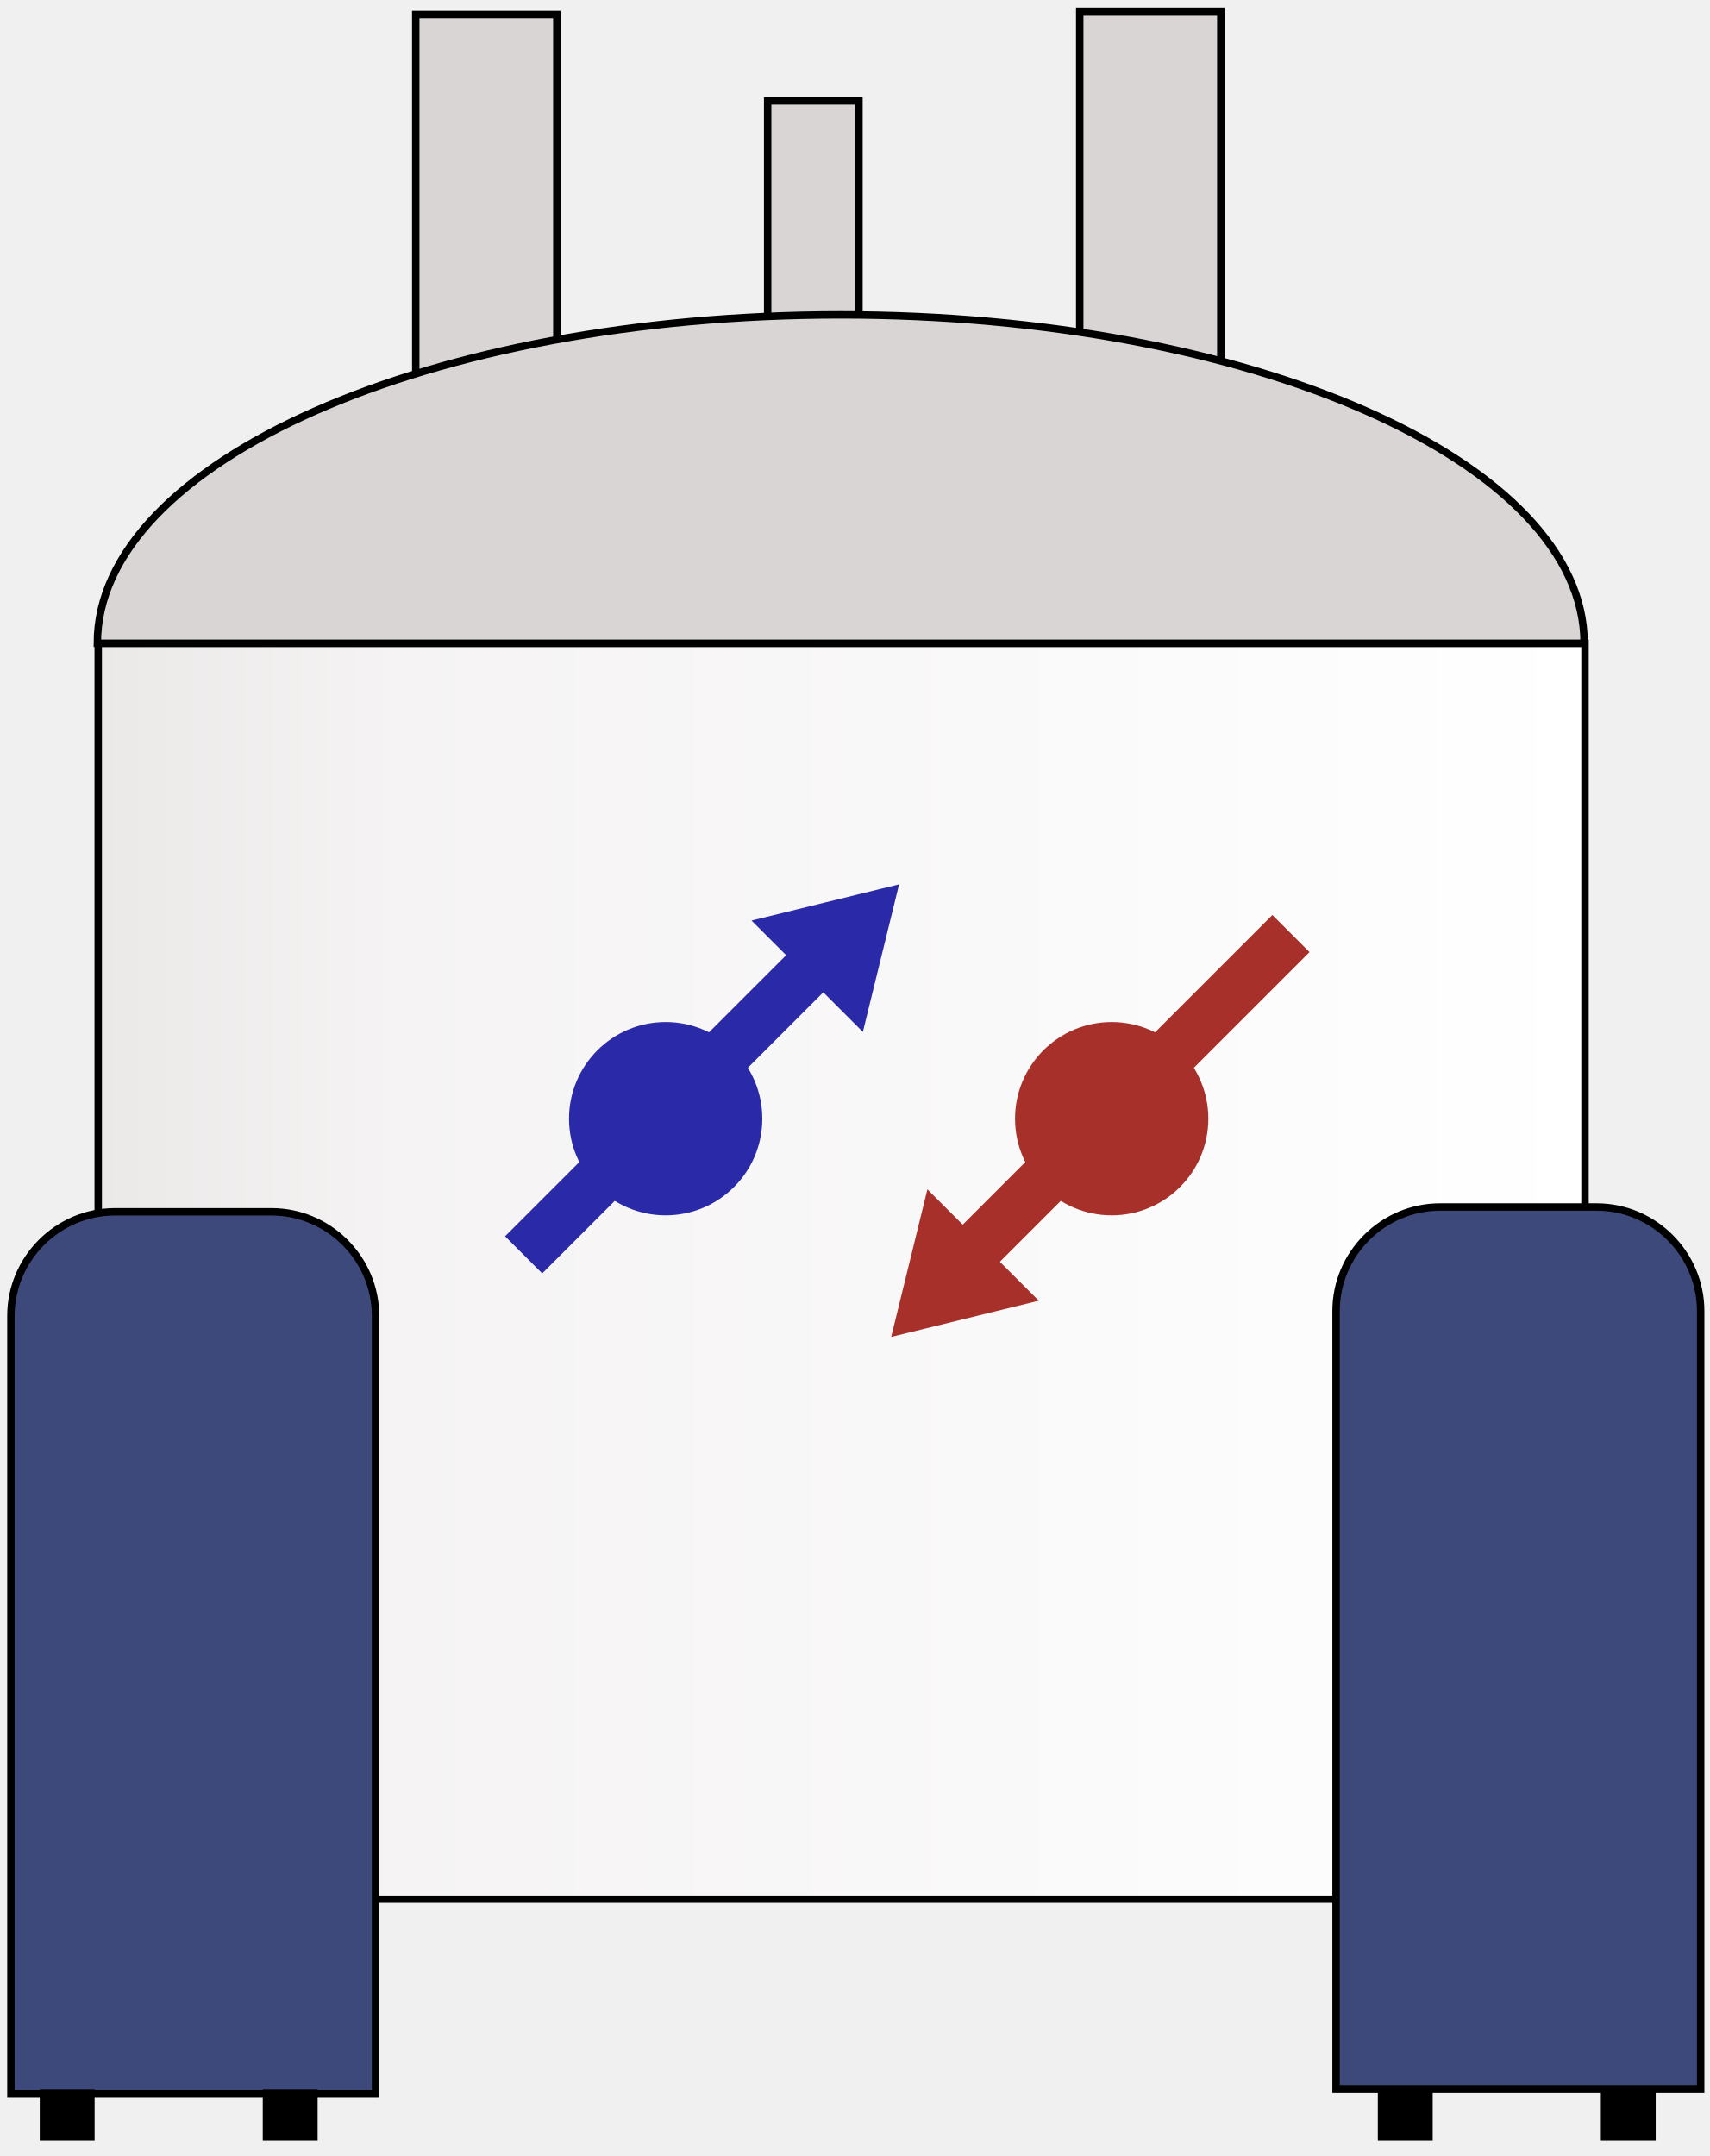
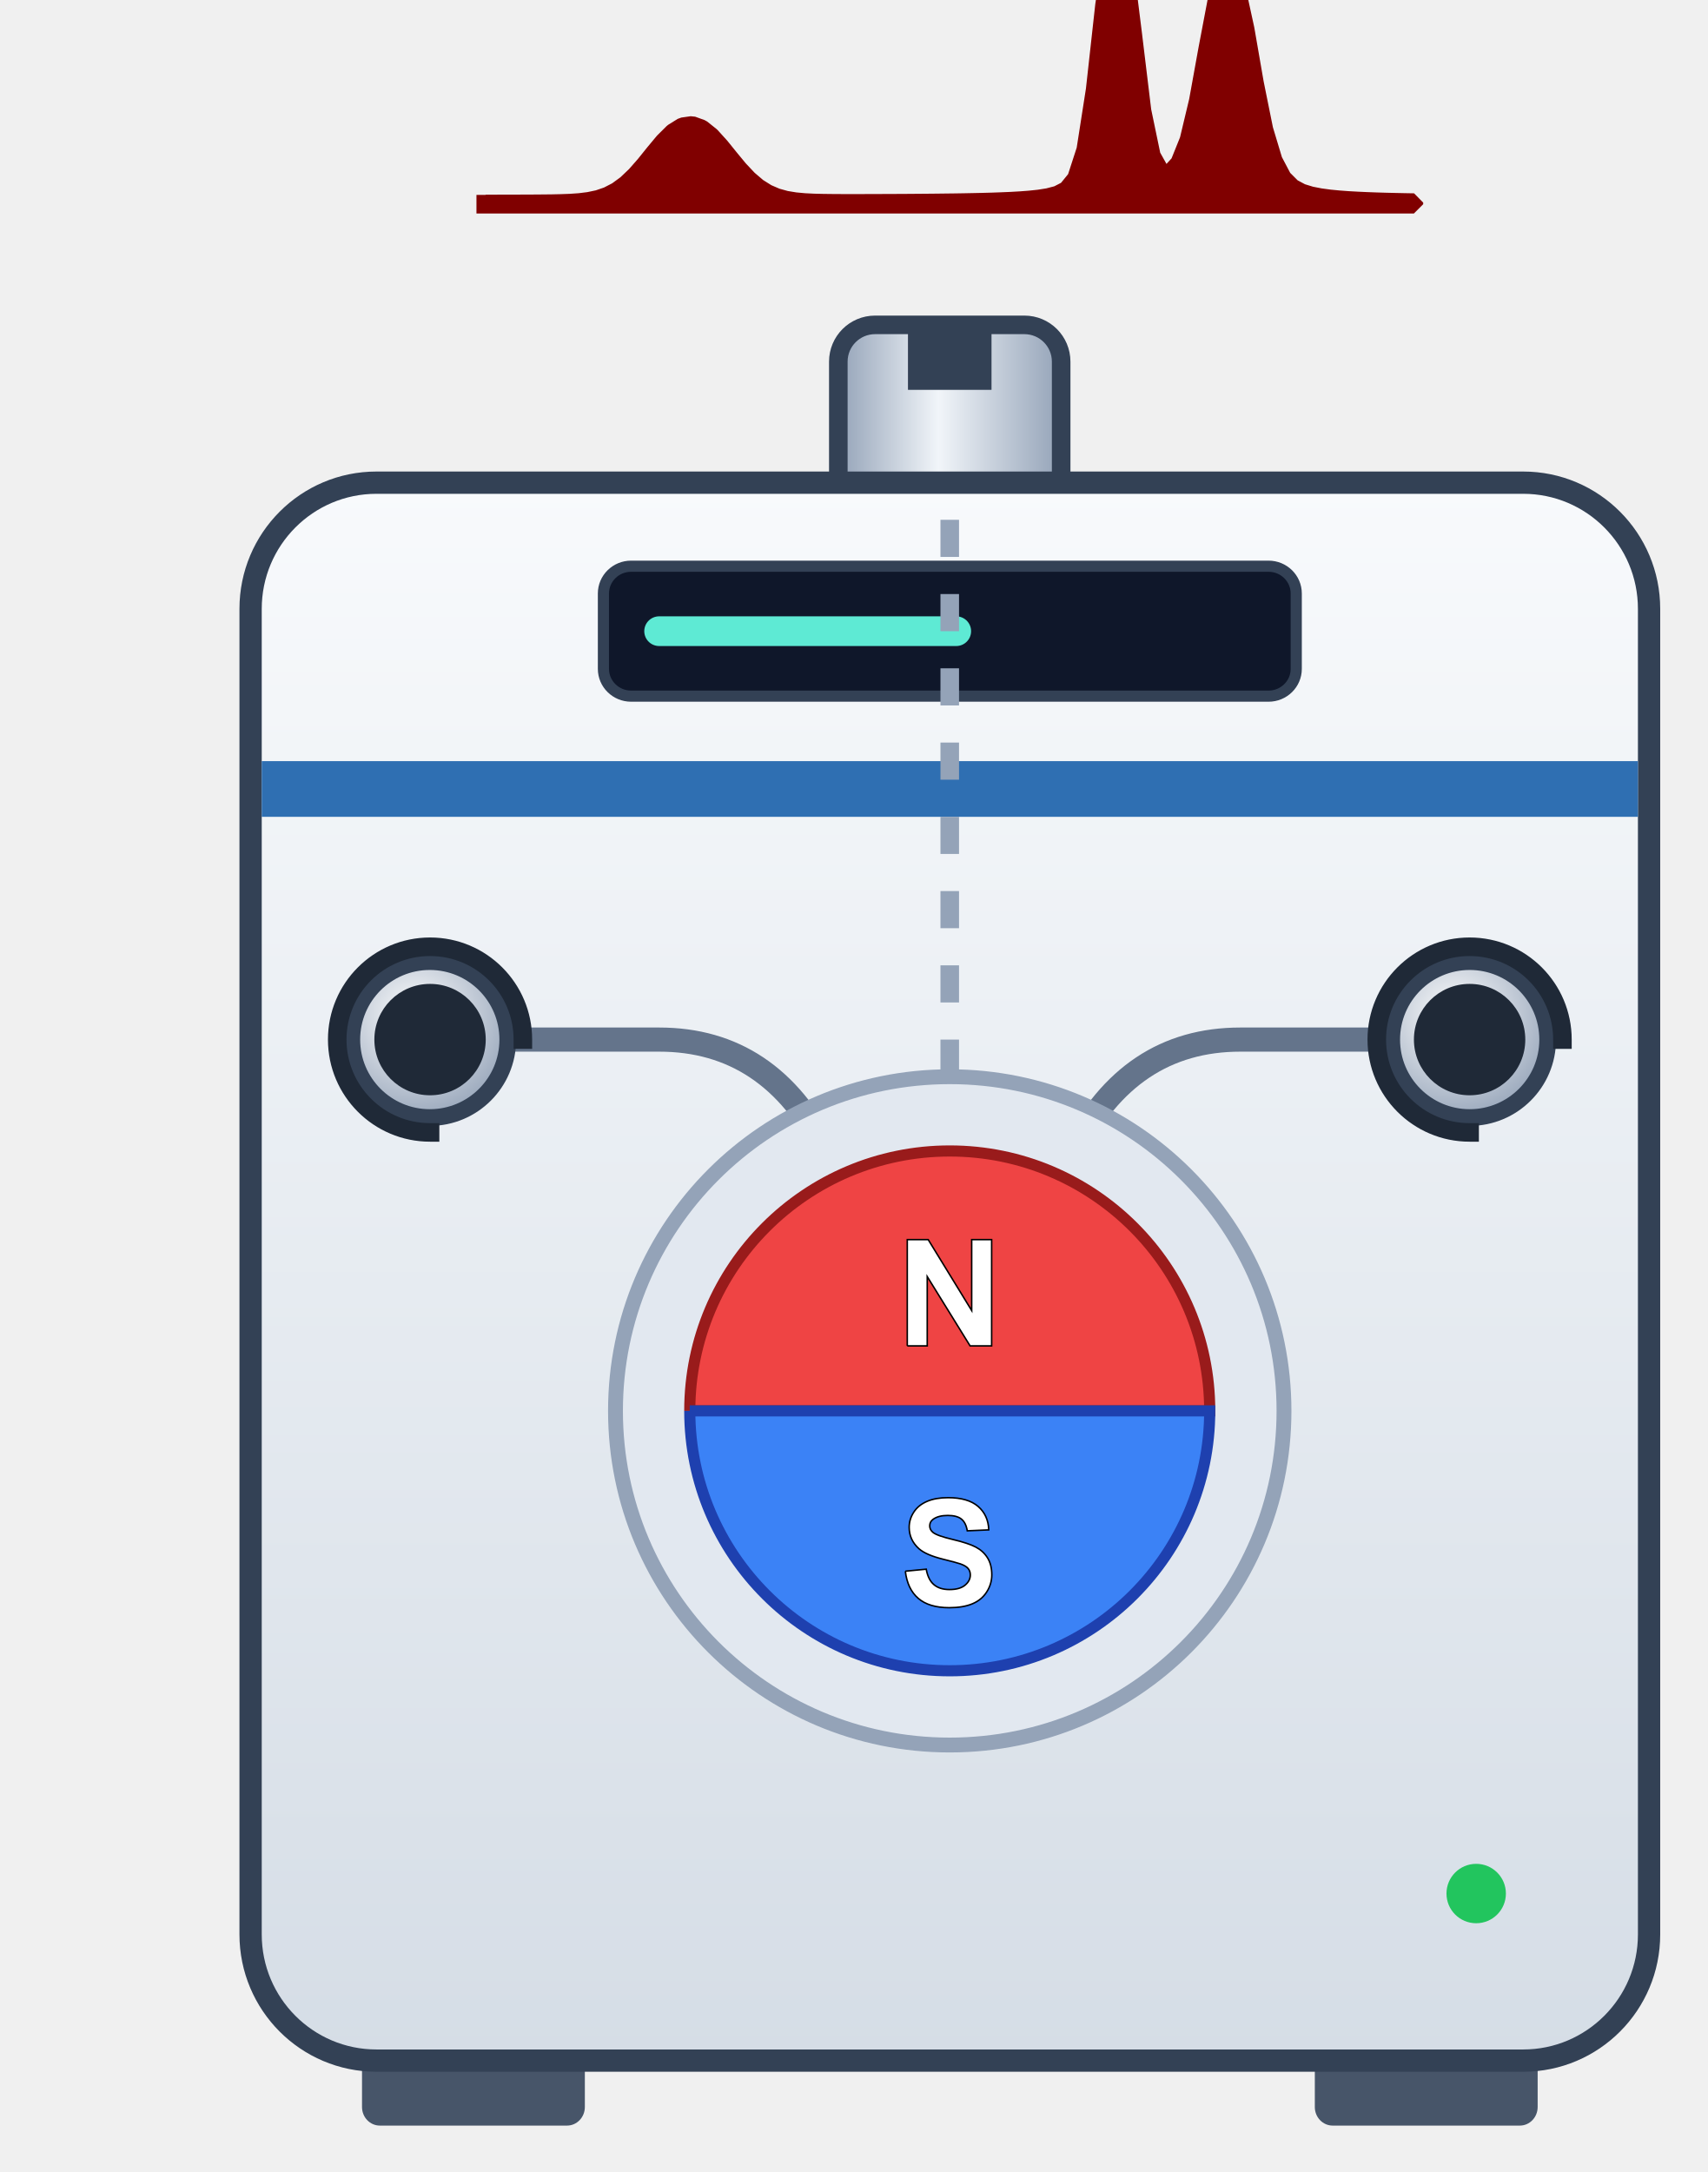
- <svg xmlns="http://www.w3.org/2000/svg" xml:space="preserve" width="2.396in" height="3.021in" version="1.1" style="shape-rendering:geometricPrecision; text-rendering:geometricPrecision; image-rendering:optimizeQuality; fill-rule:evenodd; clip-rule:evenodd" viewBox="0 0 2395.83 3020.83">
+ <svg xmlns="http://www.w3.org/2000/svg" width="32.456mm" height="41.275mm" viewBox="0 0 91.668 117" version="1.2" baseProfile="tiny">
  <defs>
-     <style type="text/css">
-    
-     .str0 {stroke:black;stroke-width:10.41;stroke-miterlimit:2.613}
-     .str1 {stroke:#2A2AA8;stroke-width:10.41;stroke-miterlimit:2.613}
-     .str2 {stroke:#A8302A;stroke-width:10.41;stroke-miterlimit:2.613}
-     .fil5 {fill:black}
-     .fil3 {fill:#2A2AA8}
-     .fil2 {fill:#3D497A}
-     .fil4 {fill:#A8302A}
-     .fil1 {fill:#D9D5D5}
-     .fil0 {fill:url(#id0)}
-    
-   </style>
-     <linearGradient id="id0" gradientUnits="userSpaceOnUse" x1="137.61" y1="1781.18" x2="2220.94" y2="1781.18">
-       <stop offset="0" style="stop-opacity:1; stop-color:#EBE8E8" />
-       <stop offset="0.2" style="stop-opacity:1; stop-color:#F5F3F3" />
-       <stop offset="1" style="stop-opacity:1; stop-color:white" />
+     <linearGradient gradientUnits="objectBoundingBox" x1="0" y1="0" x2="1" y2="0" id="gradient1">
+       <stop offset="0" stop-color="#94a3b8" stop-opacity="1" />
+       <stop offset="0.45" stop-color="#f1f5f9" stop-opacity="1" />
+       <stop offset="1" stop-color="#94a3b8" stop-opacity="1" />
    </linearGradient>
+     <linearGradient gradientUnits="objectBoundingBox" x1="0" y1="0" x2="0" y2="1" id="gradient2">
+       <stop offset="0" stop-color="#f8fafc" stop-opacity="1" />
+       <stop offset="1" stop-color="#d5dde6" stop-opacity="1" />
+     </linearGradient>
+     <radialGradient gradientUnits="objectBoundingBox" cx="0.4" cy="0.35" r="0.7" fx="0.4" fy="0.35" id="gradient3">
+       <stop offset="0" stop-color="#ffffff" stop-opacity="1" />
+       <stop offset="1" stop-color="#94a3b8" stop-opacity="1" />
+     </radialGradient>
+     <radialGradient gradientUnits="objectBoundingBox" cx="0.4" cy="0.35" r="0.7" fx="0.4" fy="0.35" id="gradient4">
+       <stop offset="0" stop-color="#ffffff" stop-opacity="1" />
+       <stop offset="1" stop-color="#94a3b8" stop-opacity="1" />
+     </radialGradient>
  </defs>
-   <g id="Layer_x0020_1">
-     <rect class="fil0 str0" x="137.61" y="901.32" width="2083.33" height="1759.71" />
-     <rect class="fil1 str0" x="582.55" y="20.51" width="197.71" height="565.21" />
-     <rect class="fil1 str0" x="1075.65" y="141.46" width="127.93" height="400.06" />
-     <rect class="fil1 str0" x="1512.93" y="15.86" width="197.71" height="565.21" />
-     <path class="fil1 str0" d="M1178.05 901.32l-1041.67 0c0,-254.17 466.37,-460.21 1041.67,-460.21 575.3,0 1041.67,206.04 1041.67,460.21l-1041.67 0z" />
-     <path class="fil2 str0" d="M161.12 1697.91l219.25 0c80.21,0 145.83,65.62 145.83,145.83l0 1090.25 -510.91 0 0 -1090.25c0,-80.21 65.62,-145.83 145.83,-145.83z" />
-     <path class="fil2 str0" d="M2017.96 1691.17l219.25 0c80.21,0 145.83,65.62 145.83,145.83l0 1090.25 -510.91 0 0 -1090.25c0,-80.21 65.62,-145.83 145.83,-145.83z" />
-     <circle class="fil3 str1" cx="932.74" cy="1567.44" r="130.21" />
-     <polygon class="fil3 str1" points="1252.72,1246.15 1229.47,1340.89 1206.22,1435.63 1134.73,1364.15 1063.24,1292.66 1157.98,1269.4 " />
-     <rect class="fil3 str1" transform="matrix(0.707107 0.707107 -0.707107 0.707107 1157.91 1289.34)" width="63.18" height="626.28" />
-     <circle class="fil4 str2" cx="1557.73" cy="1567.44" r="130.21" />
-     <polygon class="fil4 str2" points="1255.85,1866.11 1279.11,1771.37 1302.36,1676.63 1373.85,1748.12 1445.33,1819.61 1350.6,1842.86 " />
-     <rect class="fil4 str2" transform="matrix(0.707107 0.707107 -0.707107 0.707107 1782.91 1289.34)" width="63.18" height="626.28" />
-     <rect class="fil5 str0" x="60.89" y="2932.22" width="66.46" height="62.31" />
-     <rect class="fil5 str0" x="373.38" y="2932.22" width="66.46" height="62.31" />
-     <rect class="fil5 str0" x="1935.86" y="2932.22" width="66.46" height="62.31" />
-     <rect class="fil5 str0" x="2248.36" y="2932.22" width="66.46" height="62.31" />
+   <g fill="none" stroke="black" stroke-width="1" fill-rule="evenodd" stroke-linecap="square" stroke-linejoin="bevel">
+     <g fill="none" stroke="#000000" stroke-opacity="1" stroke-width="1" stroke-linecap="square" stroke-linejoin="bevel" transform="matrix(1,0,0,1,0,0)" font-family="MS Shell Dlg 2" font-size="8.25" font-weight="400" font-style="normal">
+ </g>
+     <g fill="none" stroke="#000000" stroke-opacity="1" stroke-width="1" stroke-linecap="square" stroke-linejoin="bevel" transform="matrix(1,0,0,1,0,0)" font-family="MS Shell Dlg 2" font-size="8.25" font-weight="400" font-style="normal">
+ </g>
+     <g fill="none" stroke="#000000" stroke-opacity="1" stroke-width="1" stroke-linecap="square" stroke-linejoin="bevel" transform="matrix(0.369004,0,0,0.369004,11.3321,16)" font-family="MS Shell Dlg 2" font-size="8.25" font-weight="400" font-style="normal">
+ </g>
+     <g fill="#475569" fill-opacity="1" stroke="none" transform="matrix(1.00033,0,0,1,11.3321,16)" font-family="MS Shell Dlg 2" font-size="8.25" font-weight="400" font-style="normal">
+       <path vector-effect="none" fill-rule="evenodd" d="M8,94.5 C8,93.948 8.43,93.5 8.96,93.5 L19.04,93.5 C19.57,93.5 20,93.948 20,94.5 L20,97.5 C20,98.052 19.57,98.5 19.04,98.5 L8.96,98.5 C8.43,98.5 8,98.052 8,97.5 L8,94.5" />
+     </g>
+     <g fill="#475569" fill-opacity="1" stroke="none" transform="matrix(1.00033,0,0,1,11.3321,16)" font-family="MS Shell Dlg 2" font-size="8.25" font-weight="400" font-style="normal">
+       <path vector-effect="none" fill-rule="evenodd" d="M59.31,94.5 C59.31,93.948 59.74,93.5 60.27,93.5 L70.35,93.5 C70.88,93.5 71.31,93.948 71.31,94.5 L71.31,97.5 C71.31,98.052 70.88,98.5 70.35,98.5 L60.27,98.5 C59.74,98.5 59.31,98.052 59.31,97.5 L59.31,94.5" />
+     </g>
+     <g fill="url(#gradient1)" stroke="none" transform="matrix(1.00033,0,0,1,11.3321,16)" font-family="MS Shell Dlg 2" font-size="8.25" font-weight="400" font-style="normal">
+       <path vector-effect="none" fill-rule="evenodd" d="M33.65,3.48 C33.65,2.386 34.536,1.5 35.63,1.5 L43.67,1.5 C44.764,1.5 45.65,2.386 45.65,3.48 L45.65,10.52 C45.65,11.614 44.764,12.5 43.67,12.5 L35.63,12.5 C34.536,12.5 33.65,11.614 33.65,10.52 L33.65,3.48" />
+     </g>
+     <g fill="none" stroke="#334155" stroke-opacity="1" stroke-width="1" stroke-linecap="butt" stroke-linejoin="miter" stroke-miterlimit="4" transform="matrix(1.00033,0,0,1,11.3321,16)" font-family="MS Shell Dlg 2" font-size="8.25" font-weight="400" font-style="normal">
+       <path vector-effect="none" fill-rule="evenodd" d="M33.65,3.48 C33.65,2.386 34.536,1.5 35.63,1.5 L43.67,1.5 C44.764,1.5 45.65,2.386 45.65,3.48 L45.65,10.52 C45.65,11.614 44.764,12.5 43.67,12.5 L35.63,12.5 C34.536,12.5 33.65,11.614 33.65,10.52 L33.65,3.48" />
+     </g>
+     <g fill="#334155" fill-opacity="1" stroke="none" transform="matrix(1.00033,0,0,1,11.3321,16)" font-family="MS Shell Dlg 2" font-size="8.25" font-weight="400" font-style="normal">
+       <rect x="37.4" y="1.5" width="4.5" height="3.5" />
+     </g>
+     <g fill="url(#gradient2)" stroke="none" transform="matrix(1.00033,0,0,1,11.3321,16)" font-family="MS Shell Dlg 2" font-size="8.25" font-weight="400" font-style="normal">
+       <path vector-effect="none" fill-rule="evenodd" d="M2,16.8 C2,13.044 5.035,10 8.778,10 L70.532,10 C74.275,10 77.31,13.044 77.31,16.8 L77.31,88.2 C77.31,91.956 74.275,95 70.532,95 L8.778,95 C5.035,95 2,91.956 2,88.2 L2,16.8" />
+     </g>
+     <g fill="none" stroke="#334155" stroke-opacity="1" stroke-width="1.2" stroke-linecap="butt" stroke-linejoin="miter" stroke-miterlimit="4" transform="matrix(1.00033,0,0,1,11.3321,16)" font-family="MS Shell Dlg 2" font-size="8.25" font-weight="400" font-style="normal">
+       <path vector-effect="none" fill-rule="evenodd" d="M2,16.8 C2,13.044 5.035,10 8.778,10 L70.532,10 C74.275,10 77.31,13.044 77.31,16.8 L77.31,88.2 C77.31,91.956 74.275,95 70.532,95 L8.778,95 C5.035,95 2,91.956 2,88.2 L2,16.8" />
+     </g>
+     <g fill="#2f6fb2" fill-opacity="1" stroke="none" transform="matrix(1.00033,0,0,1,11.3321,16)" font-family="MS Shell Dlg 2" font-size="8.25" font-weight="400" font-style="normal">
+       <rect x="2.6" y="25" width="74.11" height="3" />
+     </g>
+     <g fill="#0f172a" fill-opacity="1" stroke="none" transform="matrix(1.00033,0,0,1,11.3321,16)" font-family="MS Shell Dlg 2" font-size="8.25" font-weight="400" font-style="normal">
+       <path vector-effect="none" fill-rule="evenodd" d="M21,15.97 C21,15.158 21.668,14.5 22.492,14.5 L56.818,14.5 C57.642,14.5 58.31,15.158 58.31,15.97 L58.31,20.03 C58.31,20.842 57.642,21.5 56.818,21.5 L22.492,21.5 C21.668,21.5 21,20.842 21,20.03 L21,15.97" />
+     </g>
+     <g fill="none" stroke="#334155" stroke-opacity="1" stroke-width="0.6" stroke-linecap="butt" stroke-linejoin="miter" stroke-miterlimit="4" transform="matrix(1.00033,0,0,1,11.3321,16)" font-family="MS Shell Dlg 2" font-size="8.25" font-weight="400" font-style="normal">
+       <path vector-effect="none" fill-rule="evenodd" d="M21,15.97 C21,15.158 21.668,14.5 22.492,14.5 L56.818,14.5 C57.642,14.5 58.31,15.158 58.31,15.97 L58.31,20.03 C58.31,20.842 57.642,21.5 56.818,21.5 L22.492,21.5 C21.668,21.5 21,20.842 21,20.03 L21,15.97" />
+     </g>
+     <g fill="#000000" fill-opacity="1" stroke="#5eead4" stroke-opacity="1" stroke-width="1.6" stroke-linecap="round" stroke-linejoin="miter" stroke-miterlimit="4" transform="matrix(1.00033,0,0,1,11.3321,16)" font-family="MS Shell Dlg 2" font-size="8.25" font-weight="400" font-style="normal">
+       <polyline fill="none" vector-effect="none" points="24,18 40,18 " />
+     </g>
+     <g fill="none" stroke="none" transform="matrix(1.00033,0,0,1,11.3321,16)" font-family="MS Shell Dlg 2" font-size="8.25" font-weight="400" font-style="normal">
+       <path vector-effect="none" fill-rule="nonzero" d="M15.8,40 L24,40 C28,40 31,42 33,46 M63.5,40 L55.3,40 C51.3,40 48.3,42 46.3,46 " />
+     </g>
+     <g fill="none" stroke="#64748b" stroke-opacity="1" stroke-width="1.3" stroke-linecap="round" stroke-linejoin="miter" stroke-miterlimit="4" transform="matrix(1.00033,0,0,1,11.3321,16)" font-family="MS Shell Dlg 2" font-size="8.25" font-weight="400" font-style="normal">
+       <path vector-effect="none" fill-rule="nonzero" d="M15.8,40 L24,40 C28,40 31,42 33,46 M63.5,40 L55.3,40 C51.3,40 48.3,42 46.3,46 " />
+     </g>
+     <g fill="#000000" fill-opacity="1" stroke="#94a3b8" stroke-opacity="1" stroke-dasharray="2,2" stroke-dashoffset="0" stroke-width="1" stroke-linecap="butt" stroke-linejoin="miter" stroke-miterlimit="4" transform="matrix(1.00033,0,0,1,11.3321,16)" font-family="MS Shell Dlg 2" font-size="8.25" font-weight="400" font-style="normal">
+       <polyline fill="none" vector-effect="none" points="39.65,12 39.65,42 " />
+     </g>
+     <g fill="#e2e8f0" fill-opacity="1" stroke="none" transform="matrix(1.00033,0,0,1,11.3321,16)" font-family="MS Shell Dlg 2" font-size="8.25" font-weight="400" font-style="normal">
+       <circle cx="39.65" cy="60" r="18" />
+     </g>
+     <g fill="none" stroke="#94a3b8" stroke-opacity="1" stroke-width="0.8" stroke-linecap="butt" stroke-linejoin="miter" stroke-miterlimit="4" transform="matrix(1.00033,0,0,1,11.3321,16)" font-family="MS Shell Dlg 2" font-size="8.25" font-weight="400" font-style="normal">
+       <circle cx="39.65" cy="60" r="18" />
+     </g>
+     <g fill="#ef4444" fill-opacity="1" stroke="none" transform="matrix(1.00033,0,0,1,11.3321,16)" font-family="MS Shell Dlg 2" font-size="8.25" font-weight="400" font-style="normal">
+       <path vector-effect="none" fill-rule="nonzero" d="M25.65,60 C25.65,52.268 31.918,46 39.65,46 C47.382,46 53.65,52.268 53.65,60 L25.65,60" />
+     </g>
+     <g fill="none" stroke="#991b1b" stroke-opacity="1" stroke-width="0.6" stroke-linecap="butt" stroke-linejoin="miter" stroke-miterlimit="4" transform="matrix(1.00033,0,0,1,11.3321,16)" font-family="MS Shell Dlg 2" font-size="8.25" font-weight="400" font-style="normal">
+       <path vector-effect="none" fill-rule="nonzero" d="M25.65,60 C25.65,52.268 31.918,46 39.65,46 C47.382,46 53.65,52.268 53.65,60 L25.65,60" />
+     </g>
+     <g fill="#3b82f6" fill-opacity="1" stroke="none" transform="matrix(1.00033,0,0,1,11.3321,16)" font-family="MS Shell Dlg 2" font-size="8.25" font-weight="400" font-style="normal">
+       <path vector-effect="none" fill-rule="nonzero" d="M25.65,60 C25.65,67.732 31.918,74 39.65,74 C47.382,74 53.65,67.732 53.65,60 L25.65,60" />
+     </g>
+     <g fill="none" stroke="#1e40af" stroke-opacity="1" stroke-width="0.6" stroke-linecap="butt" stroke-linejoin="miter" stroke-miterlimit="4" transform="matrix(1.00033,0,0,1,11.3321,16)" font-family="MS Shell Dlg 2" font-size="8.25" font-weight="400" font-style="normal">
+       <path vector-effect="none" fill-rule="nonzero" d="M25.65,60 C25.65,67.732 31.918,74 39.65,74 C47.382,74 53.65,67.732 53.65,60 L25.65,60" />
+     </g>
+     <g fill="#ffffff" fill-opacity="1" stroke="#ffffff" stroke-opacity="1" stroke-width="1" stroke-linecap="square" stroke-linejoin="bevel" transform="matrix(0.080026,0,0,0.08,11.3321,16)" font-family="MS Shell Dlg 2" font-size="8" font-weight="700" font-style="normal">
+ </g>
+     <g fill="#ffffff" fill-opacity="1" stroke="#000000" stroke-opacity="1" stroke-width="1" stroke-linecap="butt" stroke-linejoin="miter" stroke-miterlimit="4" transform="matrix(0.080026,0,0,0.08,11.3321,16)" font-family="MS Shell Dlg 2" font-size="8" font-weight="700" font-style="normal">
+       <path vector-effect="none" fill-rule="nonzero" d="M467.047,706.25 L467.047,634.668 L481.109,634.668 L510.406,682.471 L510.406,634.668 L523.834,634.668 L523.834,706.25 L509.332,706.25 L480.475,659.57 L480.475,706.25 L467.047,706.25" />
+     </g>
+     <g fill="#ffffff" fill-opacity="1" stroke="#ffffff" stroke-opacity="1" stroke-width="1" stroke-linecap="square" stroke-linejoin="bevel" transform="matrix(0.080026,0,0,0.08,11.3321,16)" font-family="MS Shell Dlg 2" font-size="8" font-weight="700" font-style="normal">
+ </g>
+     <g fill="#ffffff" fill-opacity="1" stroke="#ffffff" stroke-opacity="1" stroke-width="1" stroke-linecap="square" stroke-linejoin="bevel" transform="matrix(0.080026,0,0,0.08,11.3321,16)" font-family="MS Shell Dlg 2" font-size="8" font-weight="700" font-style="normal">
+ </g>
+     <g fill="#ffffff" fill-opacity="1" stroke="#000000" stroke-opacity="1" stroke-width="1" stroke-linecap="butt" stroke-linejoin="miter" stroke-miterlimit="4" transform="matrix(0.080026,0,0,0.08,11.3321,16)" font-family="MS Shell Dlg 2" font-size="8" font-weight="700" font-style="normal">
+       <path vector-effect="none" fill-rule="nonzero" d="M465.738,857.959 L479.801,856.592 C480.647,861.312 482.364,864.779 484.952,866.992 C487.54,869.206 491.031,870.313 495.426,870.313 C500.081,870.313 503.588,869.328 505.948,867.358 C508.308,865.389 509.488,863.086 509.488,860.449 C509.488,858.757 508.992,857.316 507.999,856.128 C507.006,854.94 505.273,853.906 502.799,853.027 C501.106,852.441 497.249,851.4 491.227,849.902 C483.479,847.982 478.043,845.622 474.918,842.822 C470.523,838.883 468.326,834.082 468.326,828.418 C468.326,824.772 469.36,821.362 471.427,818.188 C473.494,815.015 476.472,812.598 480.362,810.938 C484.252,809.277 488.948,808.447 494.449,808.447 C503.434,808.447 510.196,810.417 514.737,814.355 C519.278,818.294 521.663,823.551 521.891,830.127 L507.438,830.762 C506.819,827.083 505.493,824.438 503.458,822.827 C501.424,821.216 498.372,820.41 494.303,820.41 C490.104,820.41 486.816,821.273 484.439,822.998 C482.91,824.105 482.145,825.586 482.145,827.441 C482.145,829.134 482.861,830.583 484.293,831.787 C486.116,833.317 490.543,834.912 497.574,836.572 C504.605,838.232 509.806,839.95 513.175,841.724 C516.544,843.498 519.181,845.923 521.085,848.999 C522.989,852.075 523.941,855.876 523.941,860.4 C523.941,864.502 522.802,868.343 520.523,871.924 C518.245,875.505 515.022,878.166 510.855,879.907 C506.689,881.649 501.497,882.52 495.279,882.52 C486.23,882.52 479.28,880.428 474.43,876.245 C469.579,872.062 466.682,865.967 465.738,857.959 " />
+     </g>
+     <g fill="#ffffff" fill-opacity="1" stroke="#ffffff" stroke-opacity="1" stroke-width="1" stroke-linecap="square" stroke-linejoin="bevel" transform="matrix(0.080026,0,0,0.08,11.3321,16)" font-family="MS Shell Dlg 2" font-size="8" font-weight="700" font-style="normal">
+ </g>
+     <g fill="url(#gradient3)" stroke="none" transform="matrix(1.00033,0,0,1,11.3321,16)" font-family="MS Shell Dlg 2" font-size="8.25" font-weight="400" font-style="normal">
+       <circle cx="11.65" cy="40" r="4.2" />
+     </g>
+     <g fill="none" stroke="#334155" stroke-opacity="1" stroke-width="0.9" stroke-linecap="butt" stroke-linejoin="miter" stroke-miterlimit="4" transform="matrix(1.00033,0,0,1,11.3321,16)" font-family="MS Shell Dlg 2" font-size="8.25" font-weight="400" font-style="normal">
+       <circle cx="11.65" cy="40" r="4.2" />
+     </g>
+     <g fill="url(#gradient4)" stroke="none" transform="matrix(1.00033,0,0,1,11.3321,16)" font-family="MS Shell Dlg 2" font-size="8.25" font-weight="400" font-style="normal">
+       <circle cx="67.65" cy="40" r="4.2" />
+     </g>
+     <g fill="none" stroke="#334155" stroke-opacity="1" stroke-width="0.9" stroke-linecap="butt" stroke-linejoin="miter" stroke-miterlimit="4" transform="matrix(1.00033,0,0,1,11.3321,16)" font-family="MS Shell Dlg 2" font-size="8.25" font-weight="400" font-style="normal">
+       <circle cx="67.65" cy="40" r="4.2" />
+     </g>
+     <g fill="#22c55e" fill-opacity="1" stroke="none" transform="matrix(1.00033,0,0,1,11.3321,16)" font-family="MS Shell Dlg 2" font-size="8.25" font-weight="400" font-style="normal">
+       <circle cx="68" cy="86" r="1.6" />
+     </g>
+     <g fill="none" stroke="#000000" stroke-opacity="1" stroke-width="1" stroke-linecap="square" stroke-linejoin="bevel" transform="matrix(0.369004,0,0,0.369004,11.3321,16)" font-family="MS Shell Dlg 2" font-size="8.25" font-weight="400" font-style="normal">
+ </g>
+     <g fill="none" stroke="#000000" stroke-opacity="1" stroke-width="1" stroke-linecap="square" stroke-linejoin="bevel" transform="matrix(1,0,0,1,0,0)" font-family="MS Shell Dlg 2" font-size="8.25" font-weight="400" font-style="normal">
+ </g>
+     <g fill="#800000" fill-opacity="1" stroke="#800000" stroke-opacity="1" stroke-width="1" stroke-linecap="square" stroke-linejoin="bevel" transform="matrix(1,0,0,1,26,11)" font-family="MS Shell Dlg 2" font-size="8.25" font-weight="400" font-style="normal">
+       <path vector-effect="none" fill-rule="evenodd" d="M0,0 L0,-0.014 L0.505,-0.015 L1.01,-0.016 L1.515,-0.017 L2.02,-0.019 L2.525,-0.021 L3.03,-0.025 L3.535,-0.03 L4.04,-0.041 L4.545,-0.059 L5.051,-0.094 L5.556,-0.157 L6.061,-0.263 L6.566,-0.436 L7.071,-0.697 L7.576,-1.066 L8.081,-1.547 L8.586,-2.123 L9.091,-2.751 L9.596,-3.357 L10.101,-3.858 L10.606,-4.172 L11.111,-4.244 L11.616,-4.062 L12.121,-3.659 L12.626,-3.102 L13.131,-2.477 L13.636,-1.866 L14.141,-1.329 L14.646,-0.898 L15.152,-0.58 L15.657,-0.362 L16.162,-0.222 L16.667,-0.139 L17.172,-0.092 L17.677,-0.067 L18.182,-0.055 L18.687,-0.049 L19.192,-0.046 L19.697,-0.046 L20.202,-0.046 L20.707,-0.047 L21.212,-0.049 L21.717,-0.051 L22.222,-0.053 L22.727,-0.056 L23.232,-0.06 L23.737,-0.064 L24.242,-0.069 L24.747,-0.075 L25.253,-0.081 L25.758,-0.089 L26.263,-0.099 L26.768,-0.11 L27.273,-0.124 L27.778,-0.142 L28.283,-0.163 L28.788,-0.192 L29.293,-0.23 L29.798,-0.283 L30.303,-0.363 L30.808,-0.495 L31.313,-0.755 L31.818,-1.376 L32.323,-2.932 L32.828,-6.166 L33.333,-10.727 L33.838,-14 L34.343,-13.245 L34.849,-9.192 L35.353,-5.028 L35.859,-2.599 L36.364,-1.695 L36.869,-1.647 L37.374,-2.198 L37.879,-3.452 L38.384,-5.566 L38.889,-8.354 L39.394,-11.013 L39.899,-12.383 L40.404,-11.748 L40.909,-9.431 L41.414,-6.519 L41.919,-4.021 L42.424,-2.344 L42.929,-1.387 L43.434,-0.881 L43.939,-0.611 L44.444,-0.456 L44.95,-0.357 L45.455,-0.289 L45.96,-0.24 L46.465,-0.203 L46.97,-0.175 L47.475,-0.152 L47.98,-0.133 L48.485,-0.118 L48.99,-0.106 L49.495,-0.095 L50,-0.086 L50,0 L0,0" />
+     </g>
+     <g fill="none" stroke="#000000" stroke-opacity="1" stroke-width="1" stroke-linecap="square" stroke-linejoin="bevel" transform="matrix(1,0,0,1,0,0)" font-family="MS Shell Dlg 2" font-size="8.25" font-weight="400" font-style="normal">
+ </g>
+     <g fill="#1f2937" fill-opacity="1" stroke="#000000" stroke-opacity="0" stroke-width="1" stroke-linecap="square" stroke-linejoin="bevel" transform="matrix(1,0,0,1,23,56)" font-family="MS Shell Dlg 2" font-size="8.25" font-weight="400" font-style="normal">
+       <circle cx="0" cy="0" r="3" />
+     </g>
+     <g fill="none" stroke="#1f2937" stroke-opacity="1" stroke-width="1" stroke-linecap="square" stroke-linejoin="bevel" transform="matrix(1,0,0,1,23,56)" font-family="MS Shell Dlg 2" font-size="8.25" font-weight="400" font-style="normal">
+       <path vector-effect="none" fill-rule="evenodd" d="M5,0 C5,-2.761 2.761,-5 0,-5 C-2.761,-5 -5,-2.761 -5,0 C-5,2.761 -2.761,5 0,5 " />
+     </g>
+     <g fill="none" stroke="#000000" stroke-opacity="1" stroke-width="1" stroke-linecap="square" stroke-linejoin="bevel" transform="matrix(1,0,0,1,0,0)" font-family="MS Shell Dlg 2" font-size="8.25" font-weight="400" font-style="normal">
+ </g>
+     <g fill="#1f2937" fill-opacity="1" stroke="#000000" stroke-opacity="0" stroke-width="1" stroke-linecap="square" stroke-linejoin="bevel" transform="matrix(1,0,0,1,79,56)" font-family="MS Shell Dlg 2" font-size="8.25" font-weight="400" font-style="normal">
+       <circle cx="0" cy="0" r="3" />
+     </g>
+     <g fill="none" stroke="#1f2937" stroke-opacity="1" stroke-width="1" stroke-linecap="square" stroke-linejoin="bevel" transform="matrix(1,0,0,1,79,56)" font-family="MS Shell Dlg 2" font-size="8.25" font-weight="400" font-style="normal">
+       <path vector-effect="none" fill-rule="evenodd" d="M5,0 C5,-2.761 2.761,-5 0,-5 C-2.761,-5 -5,-2.761 -5,0 C-5,2.761 -2.761,5 0,5 " />
+     </g>
+     <g fill="none" stroke="#000000" stroke-opacity="1" stroke-width="1" stroke-linecap="square" stroke-linejoin="bevel" transform="matrix(1,0,0,1,0,0)" font-family="MS Shell Dlg 2" font-size="8.25" font-weight="400" font-style="normal">
+ </g>
  </g>
</svg>
